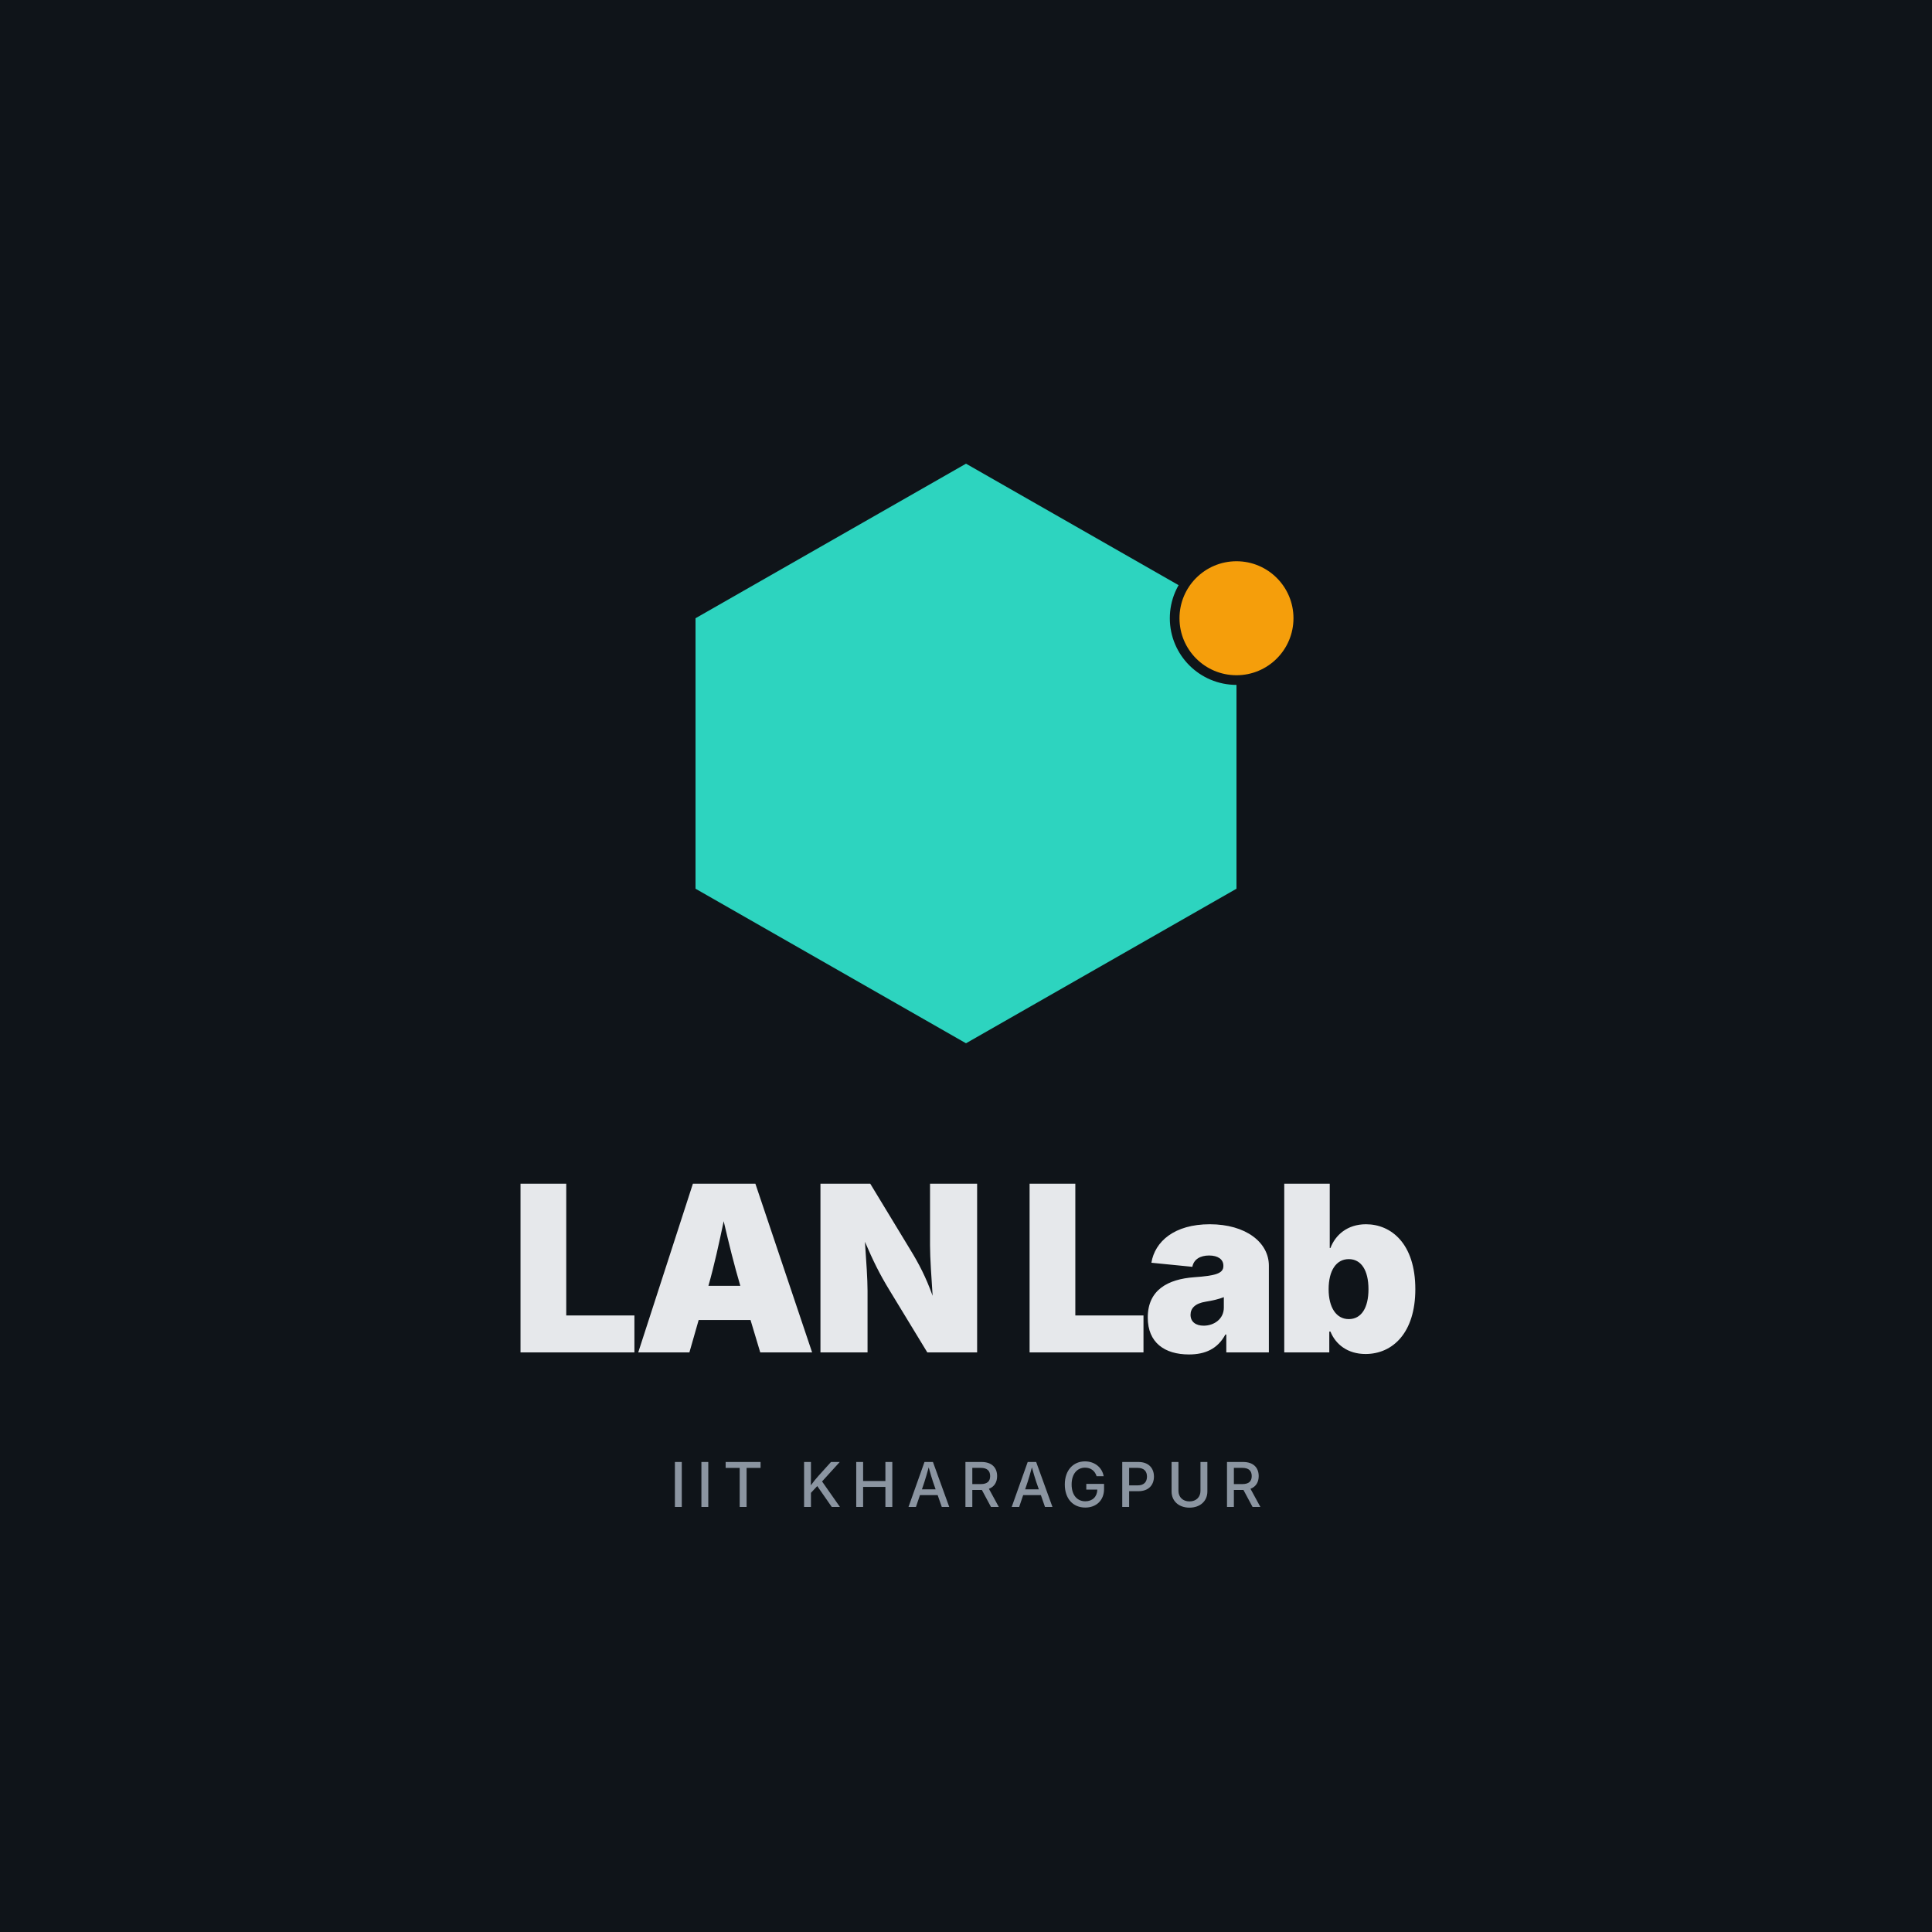
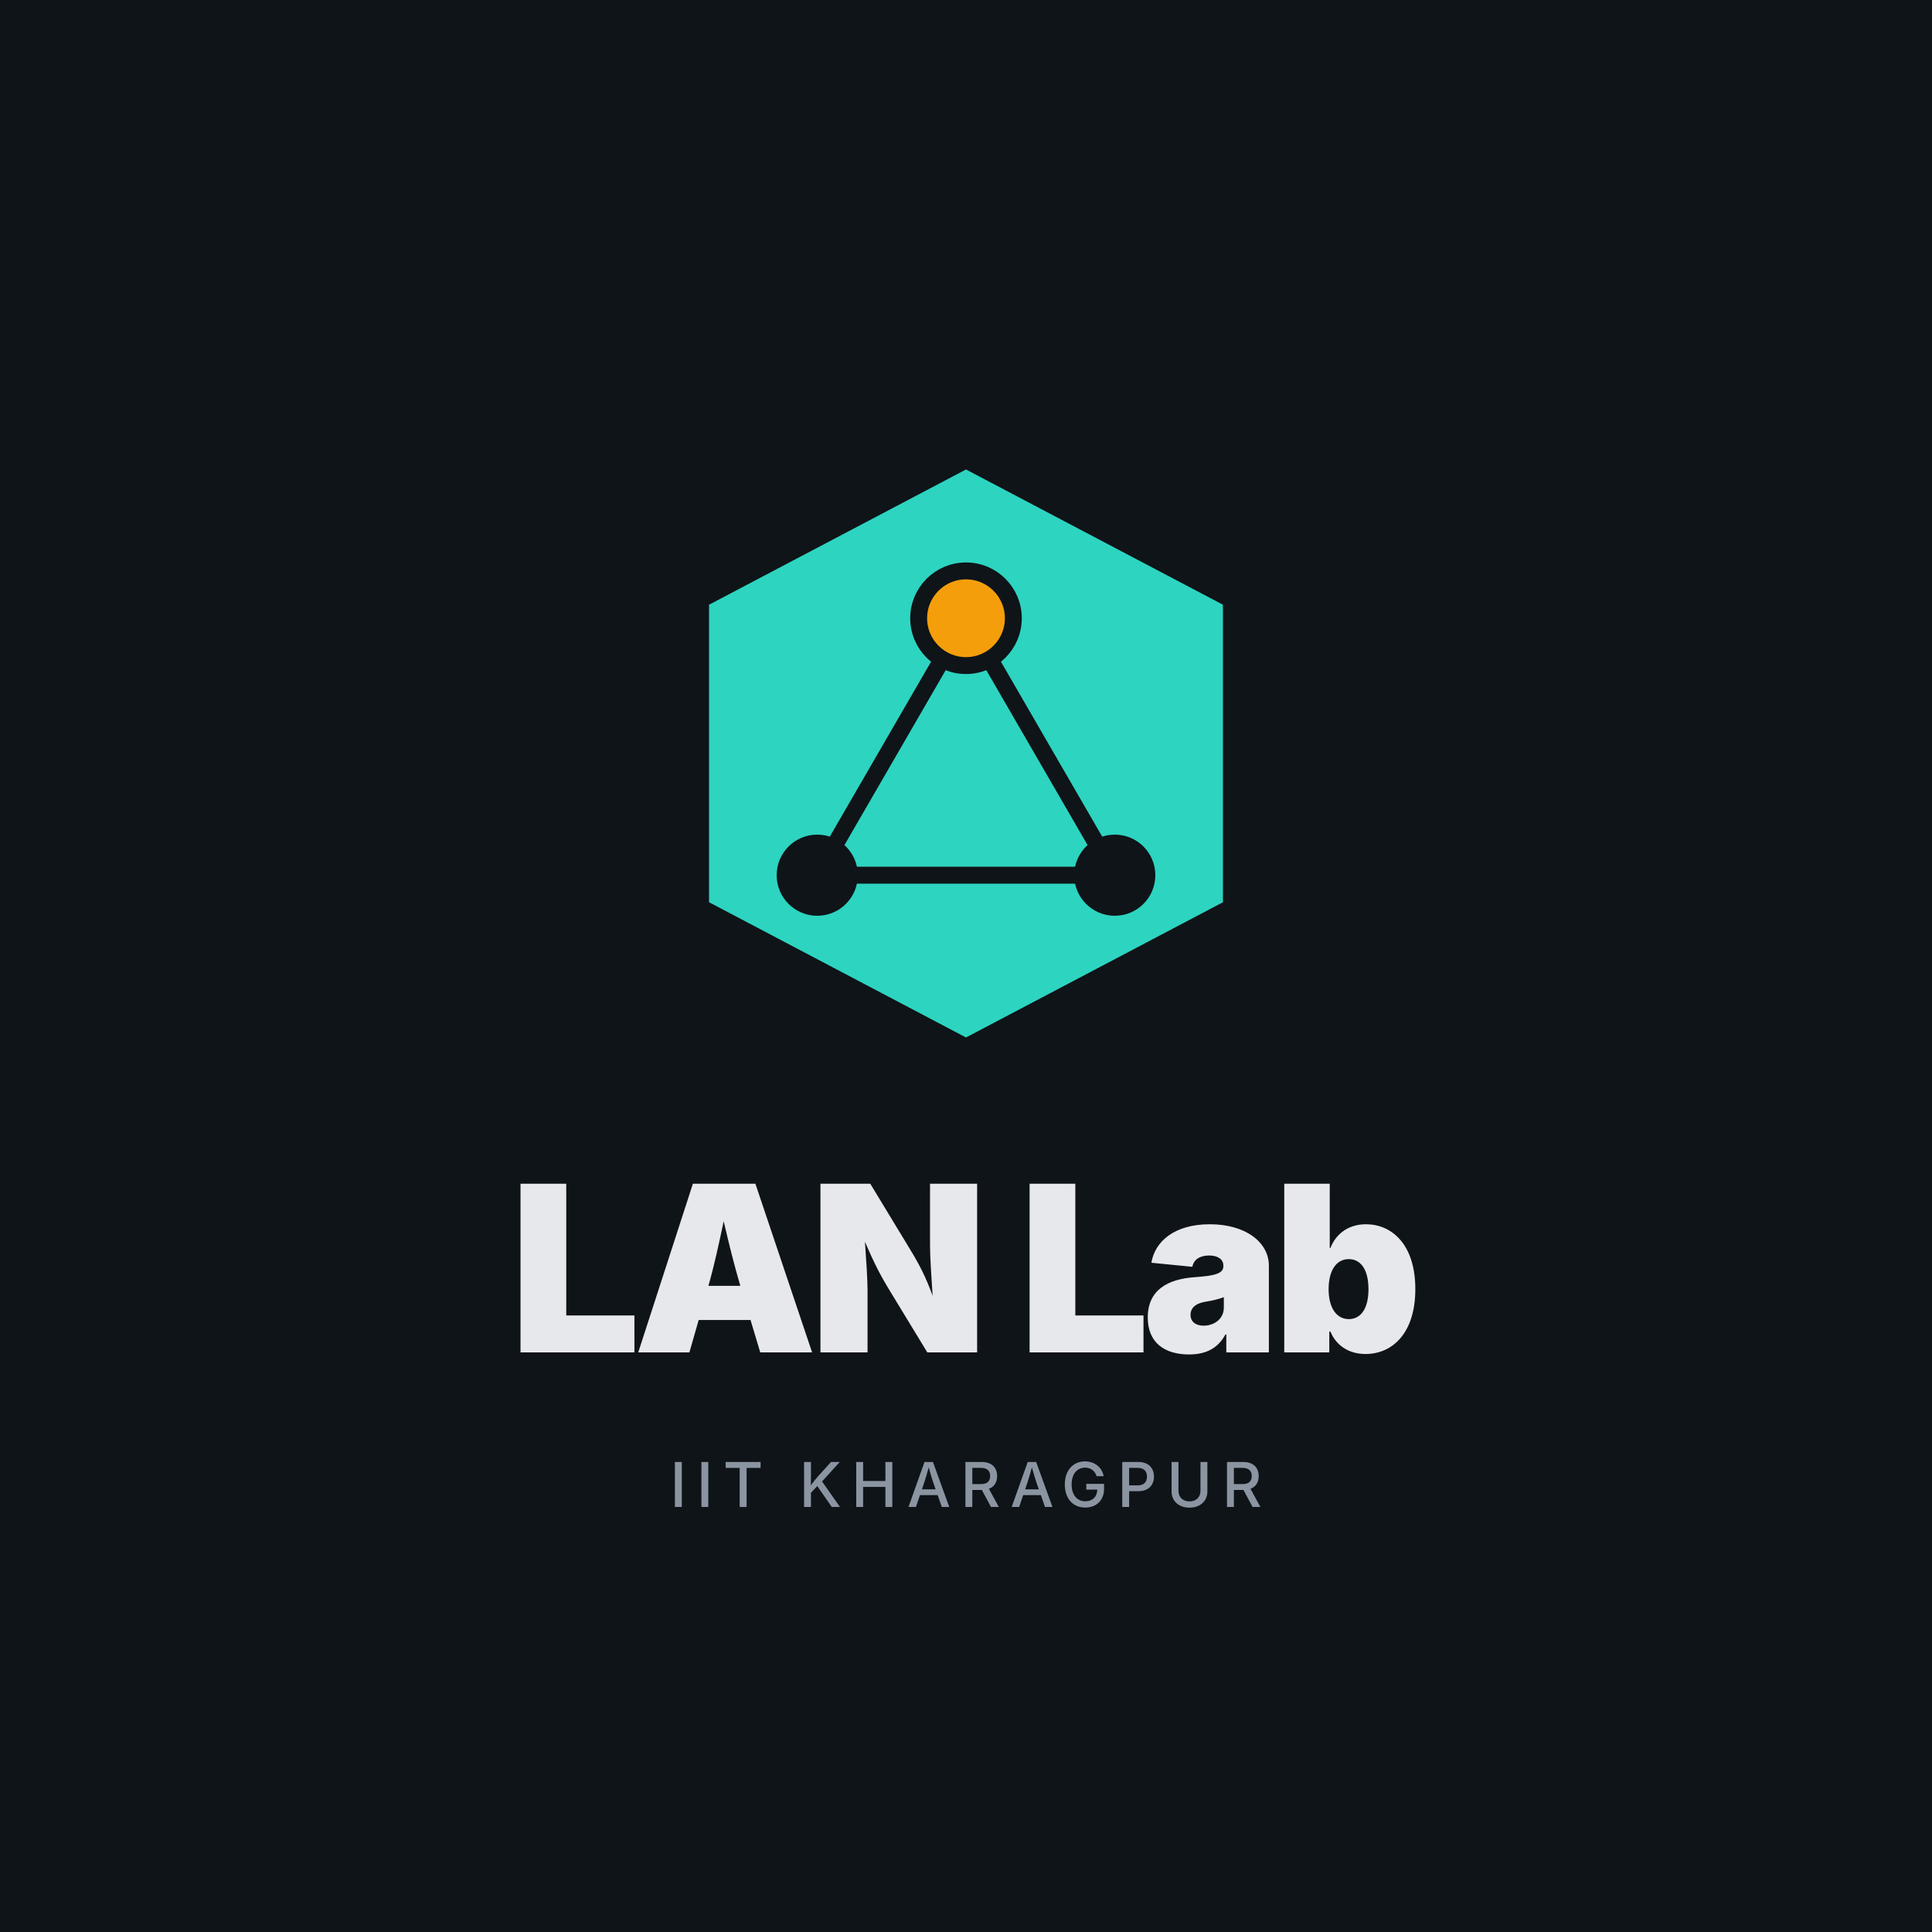
<svg xmlns="http://www.w3.org/2000/svg" viewBox="0 0 1000 1000" role="img" aria-label="LAN Lab">
  <rect width="1000" height="1000" fill="#0f1419" />
-   <polygon points="500,240 640,320 640,460 500,540 360,460 360,320" fill="#2dd4bf" />
-   <circle cx="640" cy="320" r="32" fill="#f59e0b" stroke="#0f1419" stroke-width="5" />
+   <g transform="translate(325, 215) scale(3.5)">
+     <polygon points="50,8 88,28 88,72 50,92 12,72 12,28" fill="#2dd4bf" />
+     <g stroke="#0f1419" stroke-width="2.5" stroke-linecap="round">
+       <line x1="50" y1="30" x2="72" y2="68" />
+       <line x1="50" y1="30" x2="28" y2="68" />
+       <line x1="28" y1="68" x2="72" y2="68" />
+     </g>
+     <circle cx="50" cy="30" r="7" fill="#f59e0b" stroke="#0f1419" stroke-width="2.5" />
+     <circle cx="72" cy="68" r="6" fill="#0f1419" />
+     <circle cx="28" cy="68" r="6" fill="#0f1419" />
+   </g>
  <text x="500" y="700" font-family="Inter, system-ui, sans-serif" font-size="120" font-weight="900" letter-spacing="-4" fill="#e6e8eb" text-anchor="middle">LAN Lab</text>
  <text x="500" y="780" font-family="Inter, system-ui, sans-serif" font-size="32" font-weight="500" letter-spacing="5" fill="#8b95a1" text-anchor="middle">IIT KHARAGPUR</text>
</svg>
